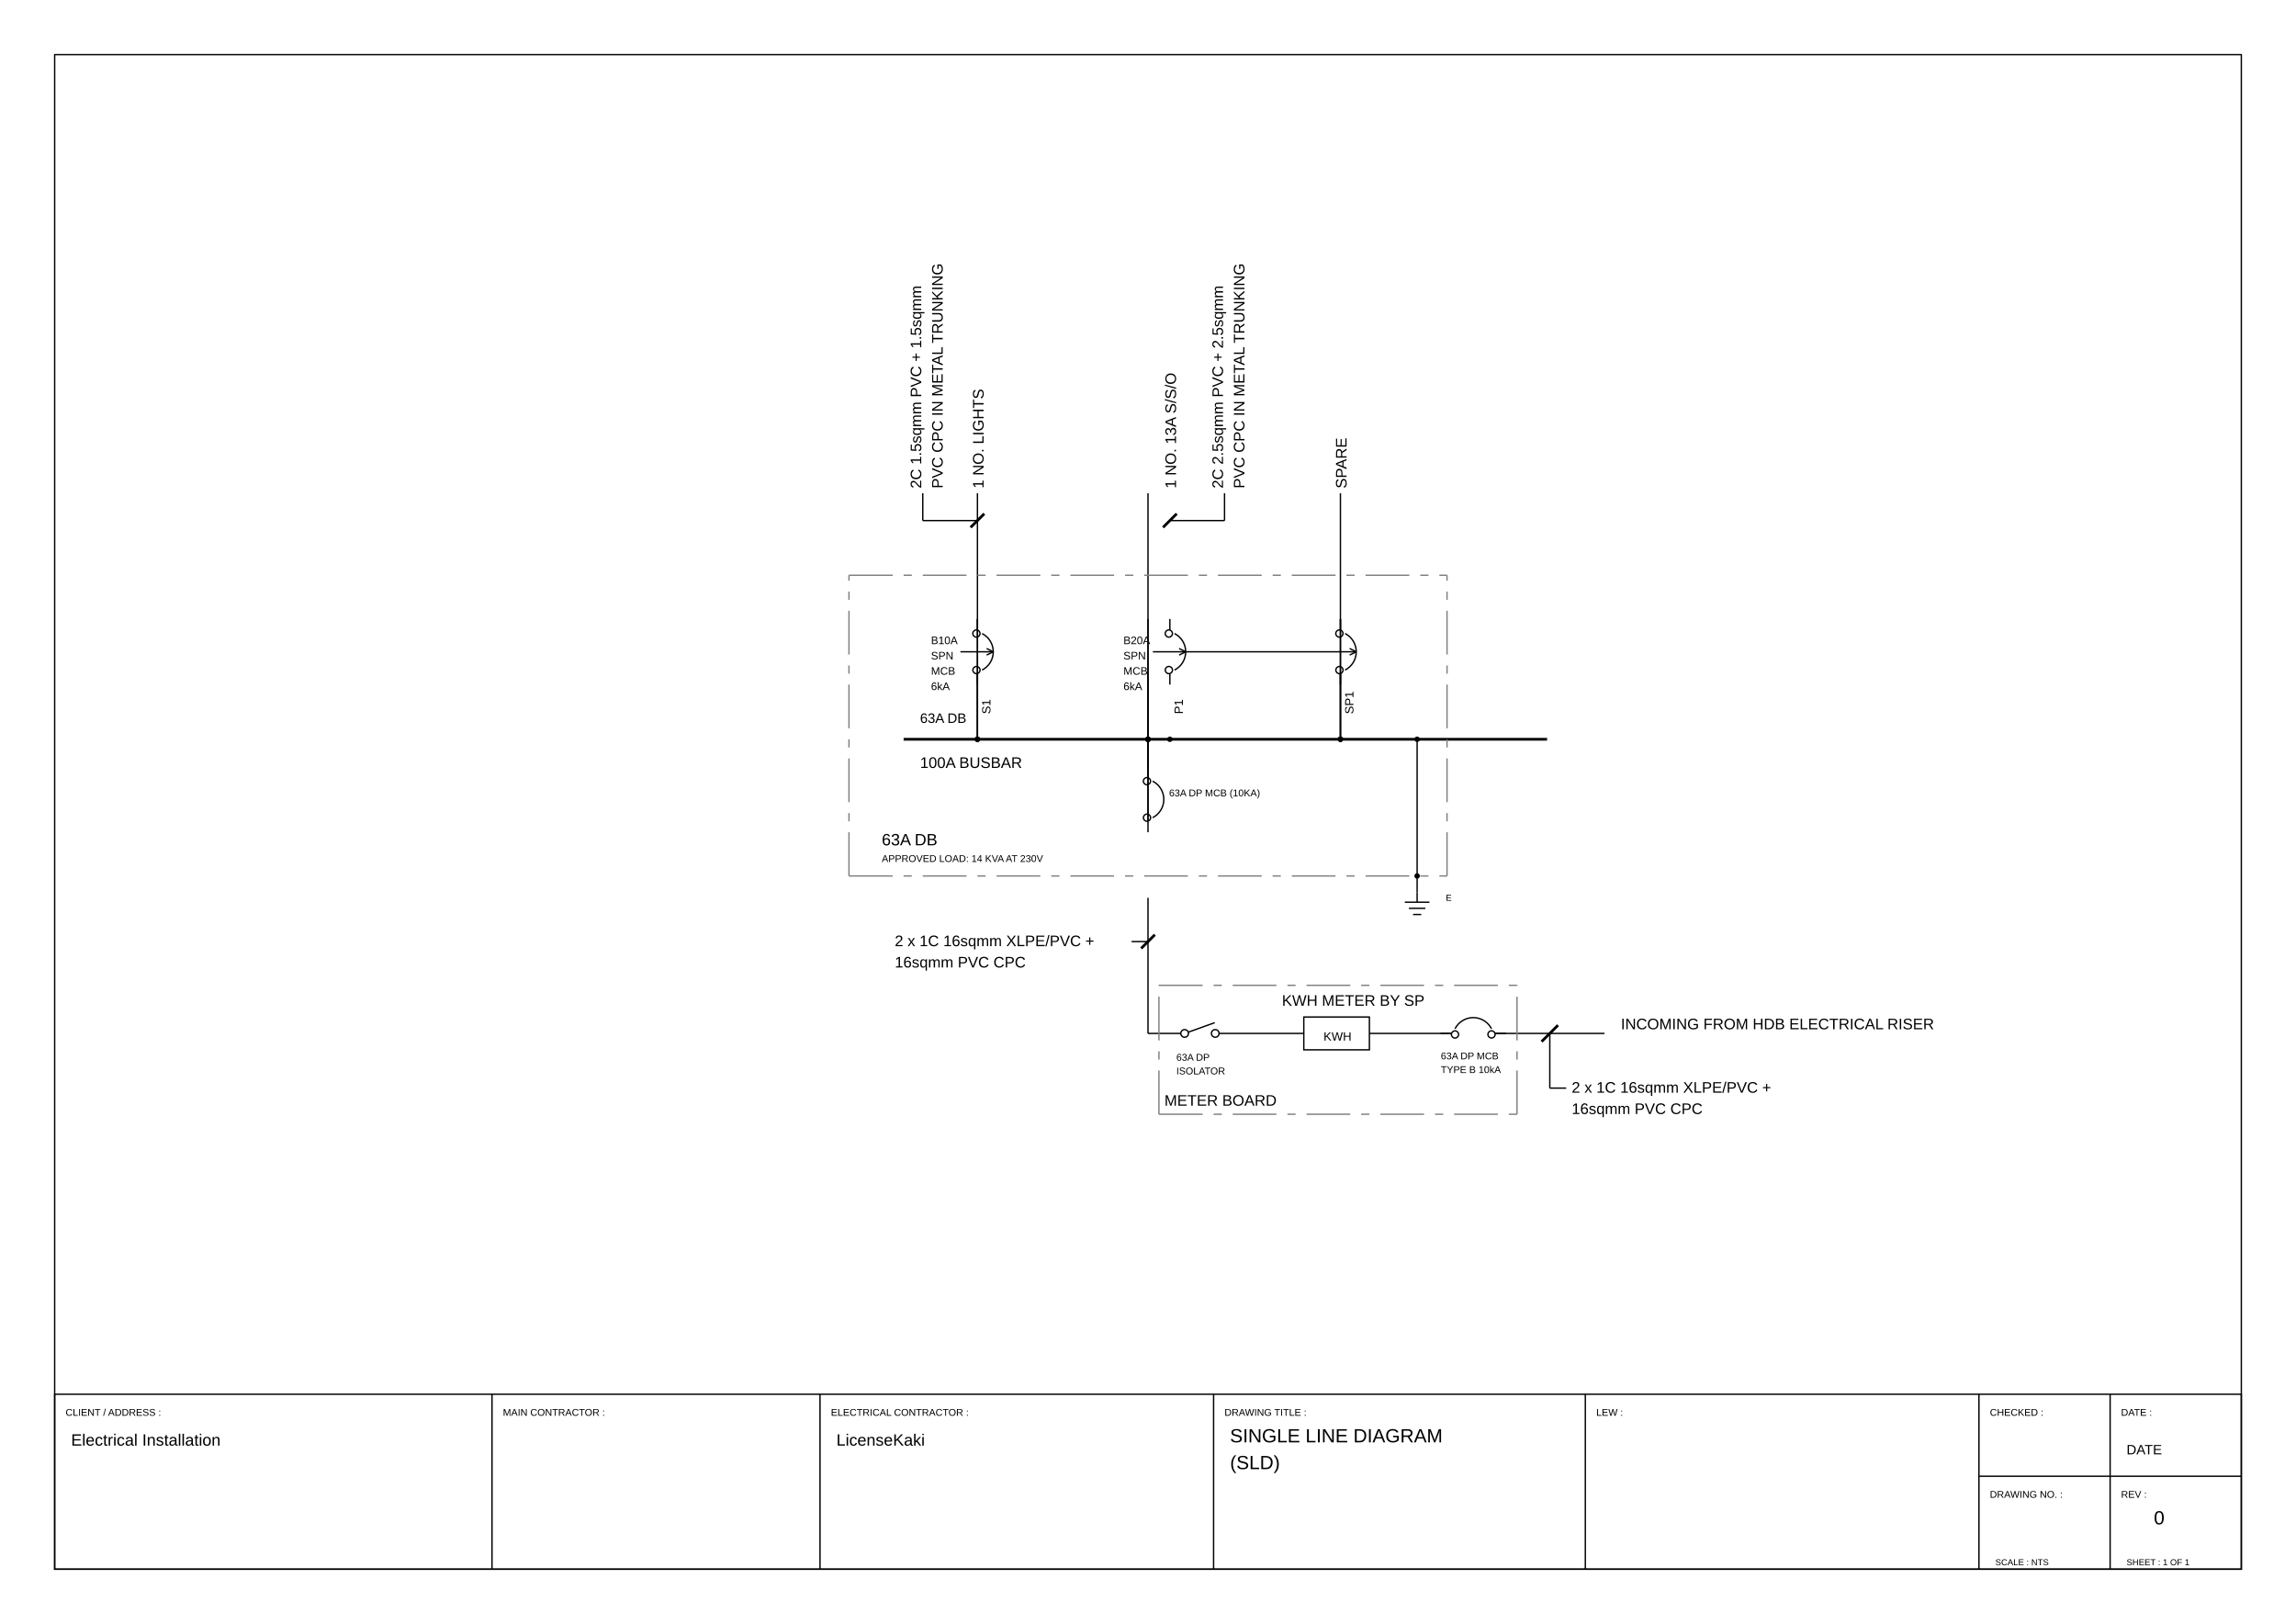
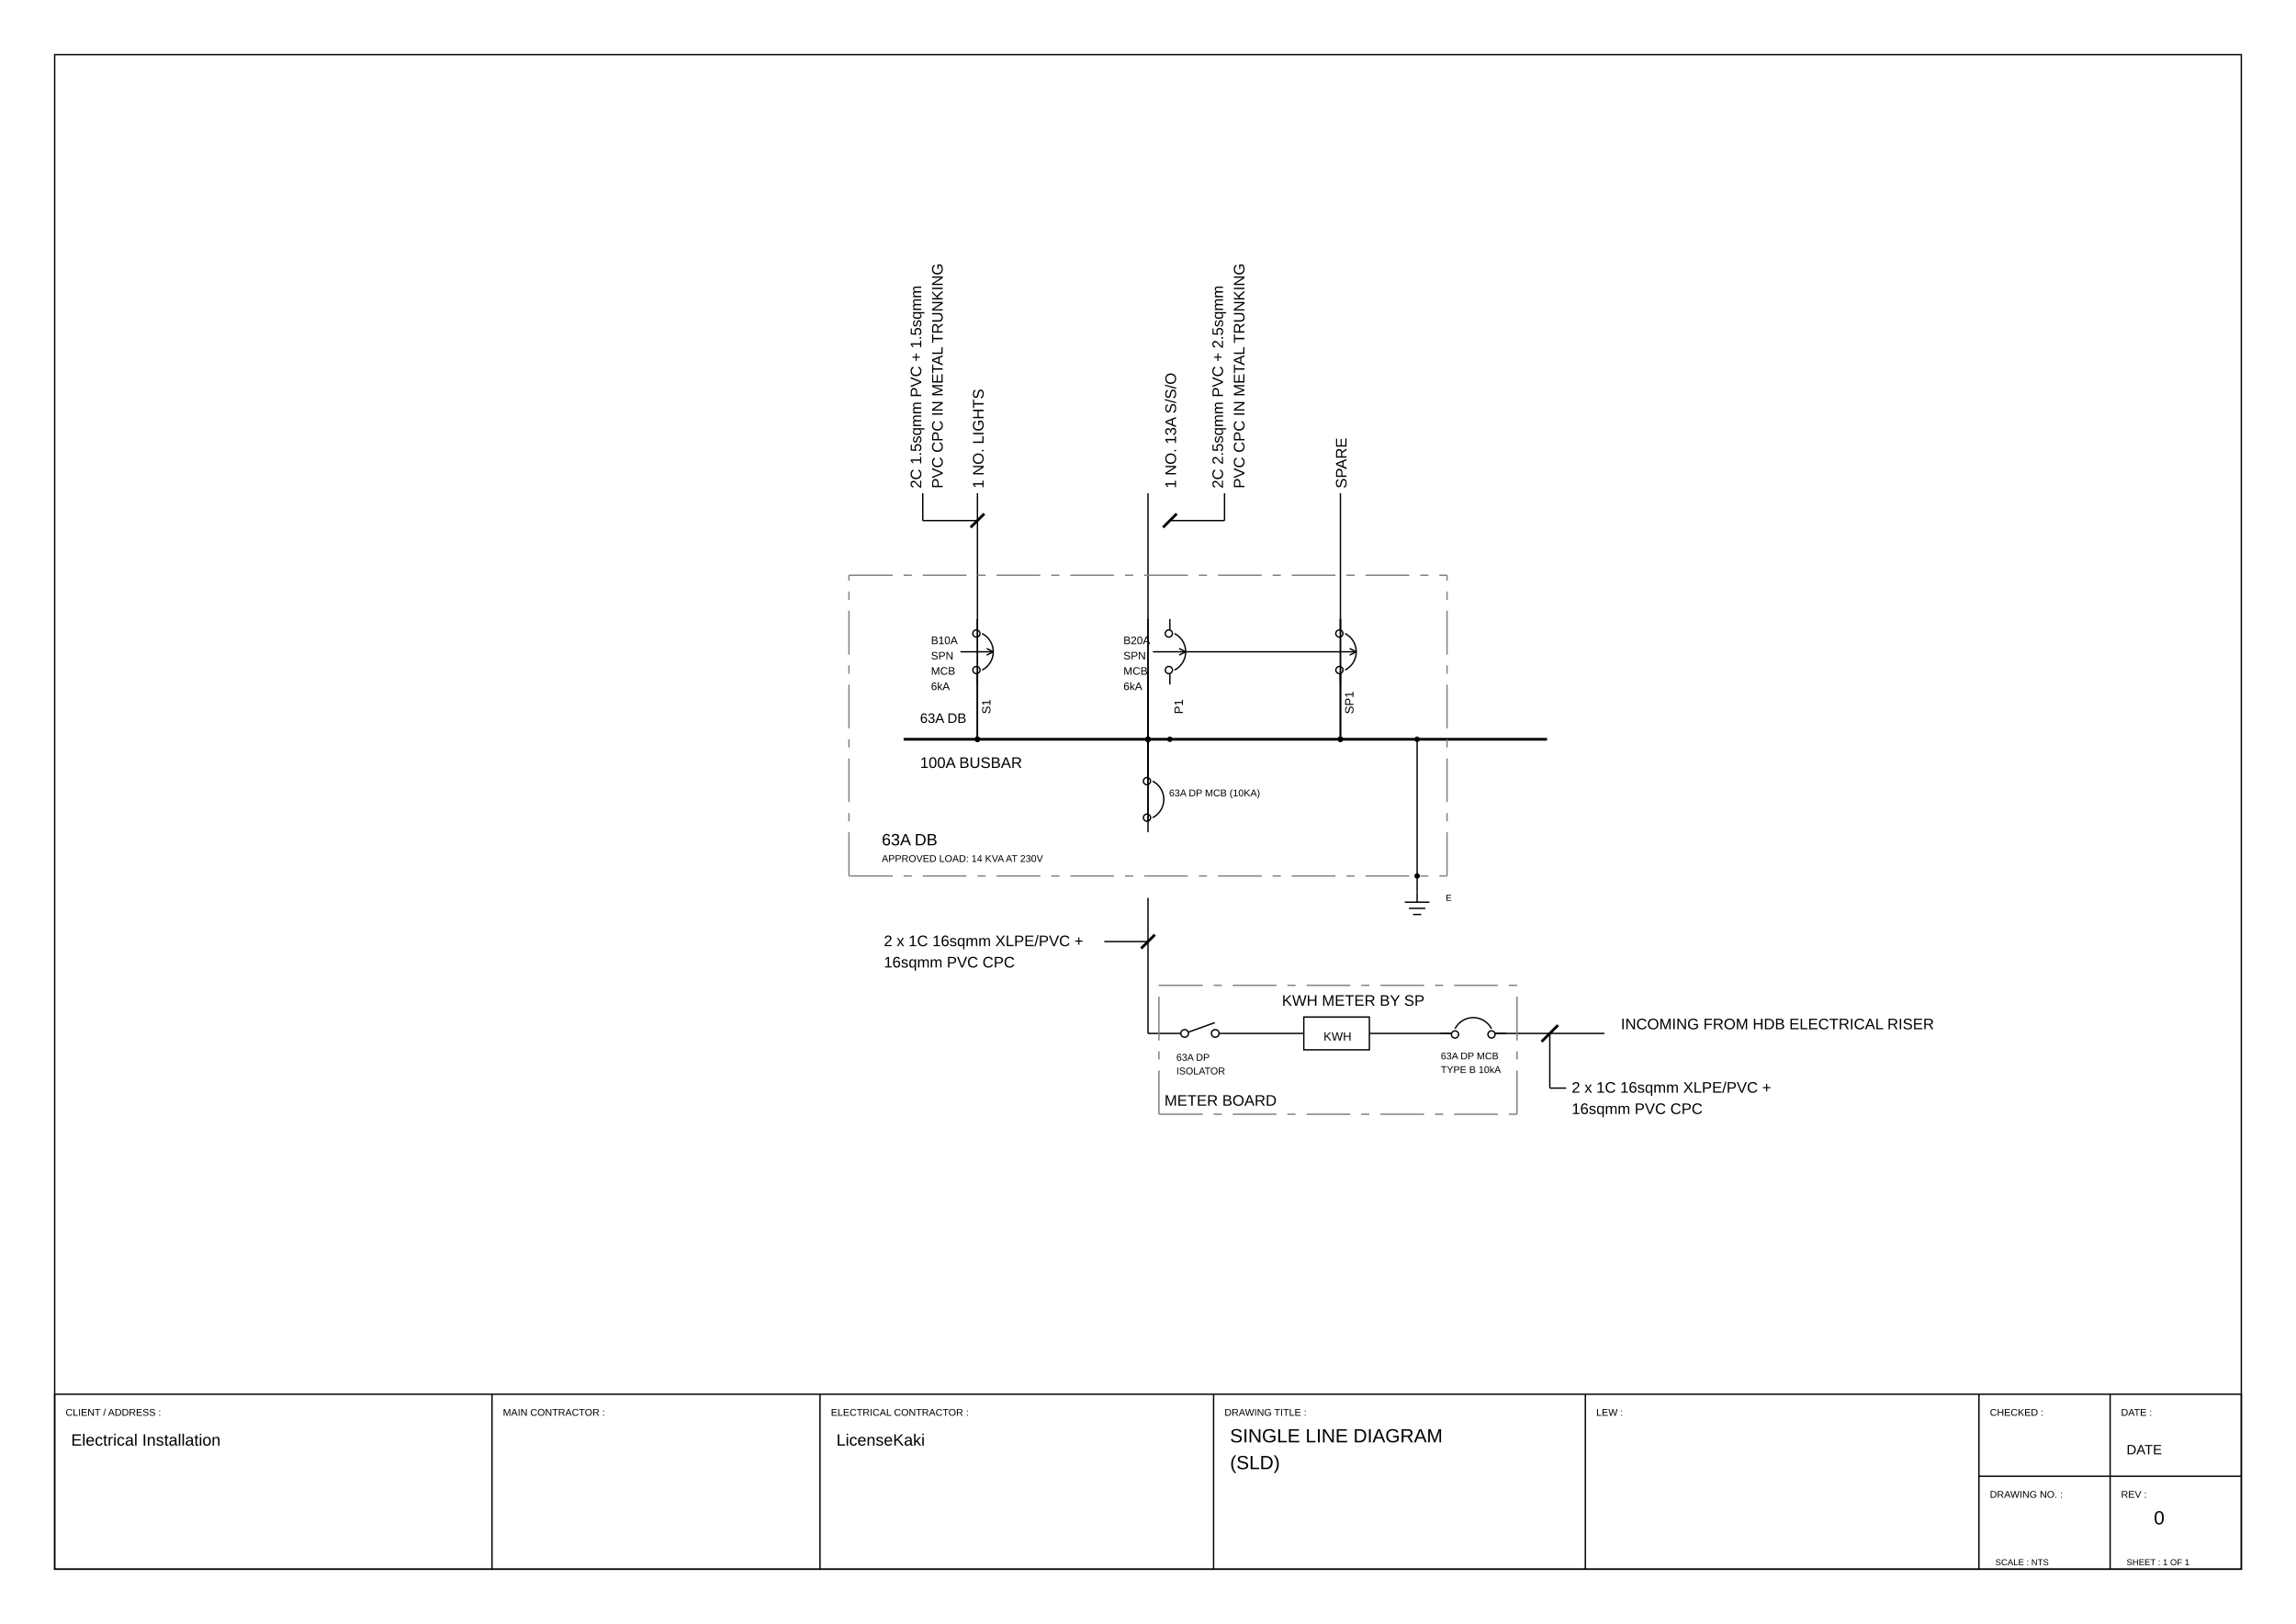
<svg xmlns="http://www.w3.org/2000/svg" viewBox="0 0 420.0 297.0" width="420.0mm" height="297.0mm">
  <rect width="420.0" height="297.0" fill="white" />
  <polygon points="10.00,287.00 410.00,287.00 410.00,10.00 10.00,10.00" stroke="#000000" stroke-width="0.25" fill="none" />
  <polygon points="10.00,287.00 410.00,287.00 410.00,255.00 10.00,255.00" stroke="#000000" stroke-width="0.25" fill="none" />
  <line x1="90.00" y1="255.00" x2="90.00" y2="287.00" stroke="#000000" stroke-width="0.25" fill="none" />
  <line x1="150.00" y1="255.00" x2="150.00" y2="287.00" stroke="#000000" stroke-width="0.25" fill="none" />
  <line x1="222.00" y1="255.00" x2="222.00" y2="287.00" stroke="#000000" stroke-width="0.25" fill="none" />
  <line x1="290.00" y1="255.00" x2="290.00" y2="287.00" stroke="#000000" stroke-width="0.25" fill="none" />
  <line x1="362.00" y1="255.00" x2="362.00" y2="287.00" stroke="#000000" stroke-width="0.25" fill="none" />
  <line x1="362.00" y1="270.00" x2="410.00" y2="270.00" stroke="#000000" stroke-width="0.25" fill="none" />
  <line x1="386.00" y1="255.00" x2="386.00" y2="287.00" stroke="#000000" stroke-width="0.25" fill="none" />
  <text x="12.00" y="258.94" font-family="Arial, Helvetica, sans-serif" font-size="1.8" fill="#000000">CLIENT / ADDRESS :</text>
  <text x="92.00" y="258.94" font-family="Arial, Helvetica, sans-serif" font-size="1.8" fill="#000000">MAIN CONTRACTOR :</text>
  <text x="152.00" y="258.94" font-family="Arial, Helvetica, sans-serif" font-size="1.8" fill="#000000">ELECTRICAL CONTRACTOR :</text>
  <text x="224.00" y="258.94" font-family="Arial, Helvetica, sans-serif" font-size="1.8" fill="#000000">DRAWING TITLE :</text>
  <text x="292.00" y="258.94" font-family="Arial, Helvetica, sans-serif" font-size="1.8" fill="#000000">LEW :</text>
  <text x="364.00" y="258.94" font-family="Arial, Helvetica, sans-serif" font-size="1.8" fill="#000000">CHECKED :</text>
  <text x="388.00" y="258.94" font-family="Arial, Helvetica, sans-serif" font-size="1.8" fill="#000000">DATE :</text>
  <text x="364.00" y="273.94" font-family="Arial, Helvetica, sans-serif" font-size="1.8" fill="#000000">DRAWING NO. :</text>
  <text x="388.00" y="273.94" font-family="Arial, Helvetica, sans-serif" font-size="1.8" fill="#000000">REV :</text>
  <circle cx="222.30" cy="189.01" r="0.70" stroke="#000000" stroke-width="0.25" fill="none" />
  <circle cx="216.70" cy="189.01" r="0.70" stroke="#000000" stroke-width="0.25" fill="none" />
  <polyline points="217.36,188.78 222.21,187.04" stroke="#000000" stroke-width="0.25" fill="none" />
  <text x="215.18" y="194.00" font-family="Arial, Helvetica, sans-serif" font-size="1.8" fill="#000000">
    <tspan x="215.18">63A DP</tspan>
    <tspan x="215.18" dy="2.5">ISOLATOR</tspan>
  </text>
  <polygon points="238.50,186.01 250.50,186.01 250.50,192.01 238.50,192.01" stroke="#000000" stroke-width="0.25" fill="none" />
  <text x="242.10" y="190.32" font-family="Arial, Helvetica, sans-serif" font-size="2.2" fill="#000000">KWH</text>
  <text x="234.50" y="183.95" font-family="Arial, Helvetica, sans-serif" font-size="2.8" fill="#000000">KWH METER BY SP</text>
  <path d="M 272.84,188.16 A 3.75,3.75 0 0,0 266.16,188.16" stroke="#000000" stroke-width="0.25" fill="none" />
  <circle cx="266.16" cy="189.20" r="0.66" stroke="#000000" stroke-width="0.25" fill="none" />
  <circle cx="272.84" cy="189.19" r="0.66" stroke="#000000" stroke-width="0.25" fill="none" />
  <line x1="265.50" y1="189.01" x2="263.50" y2="189.01" stroke="#000000" stroke-width="0.25" fill="none" />
  <line x1="273.50" y1="189.01" x2="275.50" y2="189.01" stroke="#000000" stroke-width="0.25" fill="none" />
  <text x="263.56" y="193.75" font-family="Arial, Helvetica, sans-serif" font-size="1.8" fill="#000000">
    <tspan x="263.56">63A DP MCB</tspan>
    <tspan x="263.56" dy="2.5">TYPE B 10kA</tspan>
  </text>
  <text x="296.50" y="188.25" font-family="Arial, Helvetica, sans-serif" font-size="2.8" fill="#000000">INCOMING FROM HDB ELECTRICAL RISER</text>
  <text x="287.50" y="199.85" font-family="Arial, Helvetica, sans-serif" font-size="2.8" fill="#000000">
    <tspan x="287.50">2 x 1C 16sqmm XLPE/PVC +</tspan>
    <tspan x="287.50" dy="3.9">16sqmm PVC CPC</tspan>
  </text>
-   <text x="163.68" y="173.05" font-family="Arial, Helvetica, sans-serif" font-size="2.8" fill="#000000">
-     <tspan x="163.68">2 x 1C 16sqmm XLPE/PVC +</tspan>
-     <tspan x="163.68" dy="3.9">16sqmm PVC CPC</tspan>
+   <text x="161.68" y="173.05" font-family="Arial, Helvetica, sans-serif" font-size="2.8" fill="#000000">
+     <tspan x="161.68">2 x 1C 16sqmm XLPE/PVC +</tspan>
+     <tspan x="161.68" dy="3.9">16sqmm PVC CPC</tspan>
  </text>
  <text x="213.00" y="202.23" font-family="Arial, Helvetica, sans-serif" font-size="2.8" fill="#000000">METER BOARD</text>
  <path d="M 210.85,149.55 A 3.75,3.75 0 0,0 210.85,142.87" stroke="#000000" stroke-width="0.25" fill="none" />
  <circle cx="209.81" cy="142.87" r="0.66" stroke="#000000" stroke-width="0.25" fill="none" />
  <circle cx="209.82" cy="149.55" r="0.66" stroke="#000000" stroke-width="0.25" fill="none" />
  <line x1="210.00" y1="150.21" x2="210.00" y2="152.21" stroke="#000000" stroke-width="0.25" fill="none" />
  <line x1="210.00" y1="142.21" x2="210.00" y2="140.21" stroke="#000000" stroke-width="0.25" fill="none" />
  <text x="213.85" y="145.65" font-family="Arial, Helvetica, sans-serif" font-size="1.8" fill="#000000">63A DP MCB (10KA)</text>
  <line x1="165.30" y1="135.21" x2="283.00" y2="135.21" stroke="#000000" stroke-width="0.50" fill="none" />
  <text x="168.30" y="132.21" font-family="Arial, Helvetica, sans-serif" font-size="2.5" fill="#000000">63A DB</text>
  <text x="168.30" y="140.45" font-family="Arial, Helvetica, sans-serif" font-size="2.8" fill="#000000">100A BUSBAR</text>
  <text x="180.30" y="131.47" font-family="Arial, Helvetica, sans-serif" font-size="2.2" fill="#000000" transform="rotate(-90.0,180.30,130.59)">S1</text>
  <path d="M 179.65,122.55 A 3.75,3.75 0 0,0 179.65,115.87" stroke="#000000" stroke-width="0.25" fill="none" />
  <circle cx="178.61" cy="115.87" r="0.66" stroke="#000000" stroke-width="0.25" fill="none" />
  <circle cx="178.62" cy="122.55" r="0.66" stroke="#000000" stroke-width="0.25" fill="none" />
  <line x1="178.80" y1="123.21" x2="178.80" y2="125.21" stroke="#000000" stroke-width="0.25" fill="none" />
  <line x1="178.80" y1="115.21" x2="178.80" y2="113.21" stroke="#000000" stroke-width="0.25" fill="none" />
  <line x1="175.69" y1="119.21" x2="181.69" y2="119.21" stroke="#000000" stroke-width="0.25" fill="none" />
  <line x1="181.69" y1="119.21" x2="180.49" y2="118.61" stroke="#000000" stroke-width="0.25" fill="none" />
  <line x1="181.69" y1="119.21" x2="180.49" y2="119.81" stroke="#000000" stroke-width="0.25" fill="none" />
  <text x="170.30" y="117.81" font-family="Arial, Helvetica, sans-serif" font-size="2.0" fill="#000000">
    <tspan x="170.30">B10A</tspan>
    <tspan x="170.30" dy="2.8">SPN</tspan>
    <tspan x="170.30" dy="2.8">MCB</tspan>
    <tspan x="170.30" dy="2.8">6kA</tspan>
  </text>
  <text x="178.80" y="90.45" font-family="Arial, Helvetica, sans-serif" font-size="2.8" fill="#000000" transform="rotate(-90.0,178.80,89.33)">1 NO. LIGHTS</text>
  <text x="215.50" y="131.47" font-family="Arial, Helvetica, sans-serif" font-size="2.2" fill="#000000" transform="rotate(-90.0,215.50,130.59)">P1</text>
  <path d="M 214.85,122.55 A 3.75,3.75 0 0,0 214.85,115.87" stroke="#000000" stroke-width="0.25" fill="none" />
  <circle cx="213.81" cy="115.87" r="0.66" stroke="#000000" stroke-width="0.25" fill="none" />
  <circle cx="213.82" cy="122.55" r="0.66" stroke="#000000" stroke-width="0.25" fill="none" />
  <line x1="214.00" y1="123.21" x2="214.00" y2="125.21" stroke="#000000" stroke-width="0.25" fill="none" />
  <line x1="214.00" y1="115.21" x2="214.00" y2="113.21" stroke="#000000" stroke-width="0.25" fill="none" />
  <line x1="210.89" y1="119.21" x2="216.89" y2="119.21" stroke="#000000" stroke-width="0.25" fill="none" />
  <line x1="216.89" y1="119.21" x2="215.69" y2="118.61" stroke="#000000" stroke-width="0.25" fill="none" />
  <line x1="216.89" y1="119.21" x2="215.69" y2="119.81" stroke="#000000" stroke-width="0.25" fill="none" />
  <text x="205.50" y="117.81" font-family="Arial, Helvetica, sans-serif" font-size="2.0" fill="#000000">
    <tspan x="205.50">B20A</tspan>
    <tspan x="205.50" dy="2.8">SPN</tspan>
    <tspan x="205.50" dy="2.8">MCB</tspan>
    <tspan x="205.50" dy="2.8">6kA</tspan>
  </text>
  <text x="214.00" y="90.45" font-family="Arial, Helvetica, sans-serif" font-size="2.8" fill="#000000" transform="rotate(-90.0,214.00,89.33)">1 NO. 13A S/S/O</text>
  <text x="246.70" y="131.47" font-family="Arial, Helvetica, sans-serif" font-size="2.2" fill="#000000" transform="rotate(-90.0,246.70,130.59)">SP1</text>
  <path d="M 246.05,122.55 A 3.75,3.75 0 0,0 246.05,115.87" stroke="#000000" stroke-width="0.25" fill="none" />
  <circle cx="245.01" cy="115.87" r="0.66" stroke="#000000" stroke-width="0.25" fill="none" />
  <circle cx="245.02" cy="122.55" r="0.66" stroke="#000000" stroke-width="0.25" fill="none" />
  <line x1="245.20" y1="123.21" x2="245.20" y2="125.21" stroke="#000000" stroke-width="0.25" fill="none" />
  <line x1="245.20" y1="115.21" x2="245.20" y2="113.21" stroke="#000000" stroke-width="0.25" fill="none" />
  <line x1="216.89" y1="119.21" x2="248.09" y2="119.21" stroke="#000000" stroke-width="0.25" fill="none" />
  <line x1="248.09" y1="119.21" x2="246.89" y2="118.61" stroke="#000000" stroke-width="0.25" fill="none" />
  <line x1="248.09" y1="119.21" x2="246.89" y2="119.81" stroke="#000000" stroke-width="0.25" fill="none" />
  <text x="245.20" y="90.45" font-family="Arial, Helvetica, sans-serif" font-size="2.8" fill="#000000" transform="rotate(-90.0,245.20,89.33)">SPARE</text>
  <text x="167.40" y="90.45" font-family="Arial, Helvetica, sans-serif" font-size="2.8" fill="#000000" transform="rotate(-90.0,167.40,89.33)">2C 1.5sqmm PVC + 1.5sqmm</text>
  <text x="171.32" y="90.45" font-family="Arial, Helvetica, sans-serif" font-size="2.8" fill="#000000" transform="rotate(-90.0,171.32,89.33)">PVC CPC IN METAL TRUNKING</text>
  <text x="222.60" y="90.45" font-family="Arial, Helvetica, sans-serif" font-size="2.8" fill="#000000" transform="rotate(-90.0,222.60,89.33)">2C 2.5sqmm PVC + 2.5sqmm</text>
  <text x="226.52" y="90.45" font-family="Arial, Helvetica, sans-serif" font-size="2.8" fill="#000000" transform="rotate(-90.0,226.52,89.33)">PVC CPC IN METAL TRUNKING</text>
  <text x="161.30" y="154.61" font-family="Arial, Helvetica, sans-serif" font-size="3.0" fill="#000000">63A DB</text>
  <text x="161.30" y="157.65" font-family="Arial, Helvetica, sans-serif" font-size="1.8" fill="#000000">APPROVED LOAD: 14 KVA AT 230V</text>
  <line x1="259.23" y1="163.21" x2="259.23" y2="165.01" stroke="#000000" stroke-width="0.25" fill="none" />
  <line x1="256.98" y1="165.01" x2="261.48" y2="165.01" stroke="#000000" stroke-width="0.25" fill="none" />
  <line x1="257.73" y1="166.13" x2="260.73" y2="166.13" stroke="#000000" stroke-width="0.25" fill="none" />
  <line x1="258.48" y1="167.26" x2="259.98" y2="167.26" stroke="#000000" stroke-width="0.25" fill="none" />
  <text x="264.48" y="164.74" font-family="Arial, Helvetica, sans-serif" font-size="1.6" fill="#000000">E</text>
  <line x1="210.00" y1="189.01" x2="216.00" y2="189.01" stroke="#000000" stroke-width="0.25" fill="none" />
  <line x1="223.00" y1="189.01" x2="238.50" y2="189.01" stroke="#000000" stroke-width="0.25" fill="none" />
  <line x1="250.50" y1="189.01" x2="265.50" y2="189.01" stroke="#000000" stroke-width="0.25" fill="none" />
  <line x1="273.50" y1="189.01" x2="293.50" y2="189.01" stroke="#000000" stroke-width="0.25" fill="none" />
  <line x1="283.50" y1="189.01" x2="283.50" y2="199.01" stroke="#000000" stroke-width="0.25" fill="none" />
  <line x1="210.00" y1="189.01" x2="210.00" y2="164.21" stroke="#000000" stroke-width="0.25" fill="none" />
  <line x1="210.00" y1="135.21" x2="210.00" y2="150.21" stroke="#000000" stroke-width="0.25" fill="none" />
  <line x1="210.00" y1="135.21" x2="210.00" y2="150.21" stroke="#000000" stroke-width="0.25" fill="none" />
  <line x1="210.00" y1="135.21" x2="210.00" y2="140.21" stroke="#000000" stroke-width="0.25" fill="none" />
  <line x1="210.00" y1="140.21" x2="210.00" y2="135.21" stroke="#000000" stroke-width="0.25" fill="none" />
  <line x1="178.80" y1="135.21" x2="178.80" y2="123.21" stroke="#000000" stroke-width="0.25" fill="none" />
  <line x1="178.80" y1="135.21" x2="178.80" y2="113.21" stroke="#000000" stroke-width="0.25" fill="none" />
  <line x1="178.80" y1="135.21" x2="178.80" y2="90.21" stroke="#000000" stroke-width="0.25" fill="none" />
  <line x1="210.00" y1="135.21" x2="210.00" y2="123.21" stroke="#000000" stroke-width="0.25" fill="none" />
  <line x1="210.00" y1="135.21" x2="210.00" y2="113.21" stroke="#000000" stroke-width="0.25" fill="none" />
  <line x1="210.00" y1="135.21" x2="210.00" y2="90.21" stroke="#000000" stroke-width="0.25" fill="none" />
  <line x1="245.20" y1="135.21" x2="245.20" y2="123.21" stroke="#000000" stroke-width="0.25" fill="none" />
  <line x1="245.20" y1="135.21" x2="245.20" y2="113.21" stroke="#000000" stroke-width="0.25" fill="none" />
  <line x1="245.20" y1="135.21" x2="245.20" y2="90.21" stroke="#000000" stroke-width="0.25" fill="none" />
  <line x1="168.80" y1="95.21" x2="168.80" y2="90.21" stroke="#000000" stroke-width="0.25" fill="none" />
  <line x1="224.00" y1="95.21" x2="224.00" y2="90.21" stroke="#000000" stroke-width="0.25" fill="none" />
  <line x1="259.23" y1="135.21" x2="259.23" y2="163.21" stroke="#000000" stroke-width="0.25" fill="none" />
  <line x1="282.00" y1="190.51" x2="285.00" y2="187.51" stroke="#000000" stroke-width="0.50" fill="none" />
  <line x1="208.75" y1="173.46" x2="211.25" y2="170.96" stroke="#000000" stroke-width="0.50" fill="none" />
  <line x1="177.55" y1="96.46" x2="180.05" y2="93.96" stroke="#000000" stroke-width="0.50" fill="none" />
  <line x1="212.75" y1="96.46" x2="215.25" y2="93.96" stroke="#000000" stroke-width="0.50" fill="none" />
  <line x1="283.50" y1="199.01" x2="286.50" y2="199.01" stroke="#000000" stroke-width="0.25" fill="none" />
-   <line x1="210.00" y1="172.21" x2="207.00" y2="172.21" stroke="#000000" stroke-width="0.25" fill="none" />
+   <line x1="210.00" y1="172.21" x2="202.00" y2="172.21" stroke="#000000" stroke-width="0.25" fill="none" />
  <line x1="168.80" y1="95.21" x2="178.80" y2="95.21" stroke="#000000" stroke-width="0.25" fill="none" />
  <line x1="214.00" y1="95.21" x2="224.00" y2="95.21" stroke="#000000" stroke-width="0.25" fill="none" />
  <line x1="212.00" y1="203.79" x2="220.00" y2="203.79" stroke="#808080" stroke-width="0.25" fill="none" />
  <line x1="222.00" y1="203.79" x2="223.50" y2="203.79" stroke="#808080" stroke-width="0.25" fill="none" />
  <line x1="225.50" y1="203.79" x2="233.50" y2="203.79" stroke="#808080" stroke-width="0.25" fill="none" />
  <line x1="235.50" y1="203.79" x2="237.00" y2="203.79" stroke="#808080" stroke-width="0.25" fill="none" />
  <line x1="239.00" y1="203.79" x2="247.00" y2="203.79" stroke="#808080" stroke-width="0.25" fill="none" />
  <line x1="249.00" y1="203.79" x2="250.50" y2="203.79" stroke="#808080" stroke-width="0.25" fill="none" />
  <line x1="252.50" y1="203.79" x2="260.50" y2="203.79" stroke="#808080" stroke-width="0.25" fill="none" />
  <line x1="262.50" y1="203.79" x2="264.00" y2="203.79" stroke="#808080" stroke-width="0.25" fill="none" />
  <line x1="266.00" y1="203.79" x2="274.00" y2="203.79" stroke="#808080" stroke-width="0.25" fill="none" />
  <line x1="276.00" y1="203.79" x2="277.50" y2="203.79" stroke="#808080" stroke-width="0.25" fill="none" />
  <line x1="212.00" y1="180.21" x2="220.00" y2="180.21" stroke="#808080" stroke-width="0.25" fill="none" />
  <line x1="222.00" y1="180.21" x2="223.50" y2="180.21" stroke="#808080" stroke-width="0.25" fill="none" />
  <line x1="225.50" y1="180.21" x2="233.50" y2="180.21" stroke="#808080" stroke-width="0.25" fill="none" />
  <line x1="235.50" y1="180.21" x2="237.00" y2="180.21" stroke="#808080" stroke-width="0.25" fill="none" />
  <line x1="239.00" y1="180.21" x2="247.00" y2="180.21" stroke="#808080" stroke-width="0.25" fill="none" />
  <line x1="249.00" y1="180.21" x2="250.50" y2="180.21" stroke="#808080" stroke-width="0.25" fill="none" />
  <line x1="252.50" y1="180.21" x2="260.50" y2="180.21" stroke="#808080" stroke-width="0.25" fill="none" />
  <line x1="262.50" y1="180.21" x2="264.00" y2="180.21" stroke="#808080" stroke-width="0.25" fill="none" />
  <line x1="266.00" y1="180.21" x2="274.00" y2="180.21" stroke="#808080" stroke-width="0.25" fill="none" />
  <line x1="276.00" y1="180.21" x2="277.50" y2="180.21" stroke="#808080" stroke-width="0.25" fill="none" />
  <line x1="212.00" y1="203.79" x2="212.00" y2="195.79" stroke="#808080" stroke-width="0.25" fill="none" />
  <line x1="212.00" y1="193.79" x2="212.00" y2="192.29" stroke="#808080" stroke-width="0.25" fill="none" />
  <line x1="212.00" y1="190.29" x2="212.00" y2="182.29" stroke="#808080" stroke-width="0.25" fill="none" />
  <line x1="212.00" y1="180.29" x2="212.00" y2="180.21" stroke="#808080" stroke-width="0.25" fill="none" />
  <line x1="277.50" y1="203.79" x2="277.50" y2="195.79" stroke="#808080" stroke-width="0.25" fill="none" />
  <line x1="277.50" y1="193.79" x2="277.50" y2="192.29" stroke="#808080" stroke-width="0.25" fill="none" />
  <line x1="277.50" y1="190.29" x2="277.50" y2="182.29" stroke="#808080" stroke-width="0.25" fill="none" />
  <line x1="277.50" y1="180.29" x2="277.50" y2="180.21" stroke="#808080" stroke-width="0.25" fill="none" />
  <line x1="155.30" y1="160.21" x2="163.30" y2="160.21" stroke="#808080" stroke-width="0.25" fill="none" />
  <line x1="165.30" y1="160.21" x2="166.80" y2="160.21" stroke="#808080" stroke-width="0.25" fill="none" />
  <line x1="168.80" y1="160.21" x2="176.80" y2="160.21" stroke="#808080" stroke-width="0.25" fill="none" />
  <line x1="178.80" y1="160.21" x2="180.30" y2="160.21" stroke="#808080" stroke-width="0.25" fill="none" />
  <line x1="182.30" y1="160.21" x2="190.30" y2="160.21" stroke="#808080" stroke-width="0.25" fill="none" />
  <line x1="192.30" y1="160.21" x2="193.80" y2="160.21" stroke="#808080" stroke-width="0.25" fill="none" />
  <line x1="195.80" y1="160.21" x2="203.80" y2="160.21" stroke="#808080" stroke-width="0.25" fill="none" />
  <line x1="205.80" y1="160.21" x2="207.30" y2="160.21" stroke="#808080" stroke-width="0.25" fill="none" />
  <line x1="209.30" y1="160.21" x2="217.30" y2="160.21" stroke="#808080" stroke-width="0.25" fill="none" />
  <line x1="219.30" y1="160.21" x2="220.80" y2="160.21" stroke="#808080" stroke-width="0.25" fill="none" />
  <line x1="222.80" y1="160.21" x2="230.80" y2="160.21" stroke="#808080" stroke-width="0.25" fill="none" />
  <line x1="232.80" y1="160.21" x2="234.30" y2="160.21" stroke="#808080" stroke-width="0.25" fill="none" />
  <line x1="236.30" y1="160.21" x2="244.30" y2="160.21" stroke="#808080" stroke-width="0.25" fill="none" />
  <line x1="246.30" y1="160.21" x2="247.80" y2="160.21" stroke="#808080" stroke-width="0.25" fill="none" />
  <line x1="249.80" y1="160.21" x2="257.80" y2="160.21" stroke="#808080" stroke-width="0.25" fill="none" />
  <line x1="259.80" y1="160.21" x2="261.30" y2="160.21" stroke="#808080" stroke-width="0.25" fill="none" />
  <line x1="263.30" y1="160.21" x2="264.70" y2="160.21" stroke="#808080" stroke-width="0.25" fill="none" />
  <line x1="155.30" y1="105.21" x2="163.30" y2="105.21" stroke="#808080" stroke-width="0.25" fill="none" />
  <line x1="165.30" y1="105.21" x2="166.80" y2="105.21" stroke="#808080" stroke-width="0.25" fill="none" />
  <line x1="168.80" y1="105.21" x2="176.80" y2="105.21" stroke="#808080" stroke-width="0.25" fill="none" />
  <line x1="178.80" y1="105.21" x2="180.30" y2="105.21" stroke="#808080" stroke-width="0.25" fill="none" />
  <line x1="182.30" y1="105.21" x2="190.30" y2="105.21" stroke="#808080" stroke-width="0.25" fill="none" />
  <line x1="192.30" y1="105.21" x2="193.80" y2="105.21" stroke="#808080" stroke-width="0.25" fill="none" />
  <line x1="195.80" y1="105.21" x2="203.80" y2="105.21" stroke="#808080" stroke-width="0.25" fill="none" />
  <line x1="205.80" y1="105.21" x2="207.30" y2="105.21" stroke="#808080" stroke-width="0.25" fill="none" />
  <line x1="209.30" y1="105.21" x2="217.30" y2="105.21" stroke="#808080" stroke-width="0.25" fill="none" />
  <line x1="219.30" y1="105.21" x2="220.80" y2="105.21" stroke="#808080" stroke-width="0.25" fill="none" />
  <line x1="222.80" y1="105.21" x2="230.80" y2="105.21" stroke="#808080" stroke-width="0.25" fill="none" />
  <line x1="232.80" y1="105.21" x2="234.30" y2="105.21" stroke="#808080" stroke-width="0.25" fill="none" />
  <line x1="236.30" y1="105.21" x2="244.30" y2="105.21" stroke="#808080" stroke-width="0.25" fill="none" />
  <line x1="246.30" y1="105.21" x2="247.80" y2="105.21" stroke="#808080" stroke-width="0.25" fill="none" />
  <line x1="249.80" y1="105.21" x2="257.80" y2="105.21" stroke="#808080" stroke-width="0.25" fill="none" />
  <line x1="259.80" y1="105.21" x2="261.30" y2="105.21" stroke="#808080" stroke-width="0.25" fill="none" />
  <line x1="263.30" y1="105.21" x2="264.70" y2="105.21" stroke="#808080" stroke-width="0.25" fill="none" />
  <line x1="155.30" y1="160.21" x2="155.30" y2="152.21" stroke="#808080" stroke-width="0.25" fill="none" />
  <line x1="155.30" y1="150.21" x2="155.30" y2="148.71" stroke="#808080" stroke-width="0.25" fill="none" />
  <line x1="155.30" y1="146.71" x2="155.30" y2="138.71" stroke="#808080" stroke-width="0.25" fill="none" />
  <line x1="155.30" y1="136.71" x2="155.30" y2="135.21" stroke="#808080" stroke-width="0.25" fill="none" />
  <line x1="155.30" y1="133.21" x2="155.30" y2="125.21" stroke="#808080" stroke-width="0.25" fill="none" />
  <line x1="155.30" y1="123.21" x2="155.30" y2="121.71" stroke="#808080" stroke-width="0.25" fill="none" />
  <line x1="155.30" y1="119.71" x2="155.30" y2="111.71" stroke="#808080" stroke-width="0.25" fill="none" />
  <line x1="155.30" y1="109.71" x2="155.30" y2="108.21" stroke="#808080" stroke-width="0.25" fill="none" />
  <line x1="155.30" y1="106.21" x2="155.30" y2="105.21" stroke="#808080" stroke-width="0.25" fill="none" />
  <line x1="264.70" y1="160.21" x2="264.70" y2="152.21" stroke="#808080" stroke-width="0.25" fill="none" />
  <line x1="264.70" y1="150.21" x2="264.70" y2="148.71" stroke="#808080" stroke-width="0.25" fill="none" />
  <line x1="264.70" y1="146.71" x2="264.70" y2="138.71" stroke="#808080" stroke-width="0.25" fill="none" />
  <line x1="264.70" y1="136.71" x2="264.70" y2="135.21" stroke="#808080" stroke-width="0.25" fill="none" />
  <line x1="264.70" y1="133.21" x2="264.70" y2="125.21" stroke="#808080" stroke-width="0.25" fill="none" />
  <line x1="264.70" y1="123.21" x2="264.70" y2="121.71" stroke="#808080" stroke-width="0.25" fill="none" />
  <line x1="264.70" y1="119.71" x2="264.70" y2="111.71" stroke="#808080" stroke-width="0.25" fill="none" />
  <line x1="264.70" y1="109.71" x2="264.70" y2="108.21" stroke="#808080" stroke-width="0.25" fill="none" />
  <line x1="264.70" y1="106.21" x2="264.70" y2="105.21" stroke="#808080" stroke-width="0.25" fill="none" />
  <circle cx="178.80" cy="135.21" r="0.50" fill="rgb(0,0,0)" stroke="none" />
  <circle cx="214.00" cy="135.21" r="0.50" fill="rgb(0,0,0)" stroke="none" />
  <circle cx="245.20" cy="135.21" r="0.50" fill="rgb(0,0,0)" stroke="none" />
  <circle cx="259.23" cy="160.21" r="0.50" fill="rgb(0,0,0)" stroke="none" />
  <circle cx="210.00" cy="135.21" r="0.50" fill="rgb(0,0,0)" stroke="none" />
  <circle cx="210.00" cy="135.21" r="0.50" fill="rgb(0,0,0)" stroke="none" />
  <circle cx="210.00" cy="135.21" r="0.50" fill="rgb(0,0,0)" stroke="none" />
  <circle cx="178.80" cy="135.21" r="0.50" fill="rgb(0,0,0)" stroke="none" />
  <circle cx="178.80" cy="135.21" r="0.50" fill="rgb(0,0,0)" stroke="none" />
  <circle cx="210.00" cy="135.21" r="0.50" fill="rgb(0,0,0)" stroke="none" />
  <circle cx="210.00" cy="135.21" r="0.50" fill="rgb(0,0,0)" stroke="none" />
  <circle cx="245.20" cy="135.21" r="0.50" fill="rgb(0,0,0)" stroke="none" />
  <circle cx="245.20" cy="135.21" r="0.50" fill="rgb(0,0,0)" stroke="none" />
  <circle cx="259.23" cy="135.21" r="0.50" fill="rgb(0,0,0)" stroke="none" />
  <text x="13.00" y="264.40" font-family="Arial, Helvetica, sans-serif" font-size="3.0" fill="#000000">Electrical Installation</text>
  <text x="153.00" y="264.40" font-family="Arial, Helvetica, sans-serif" font-size="3.0" fill="#000000">LicenseKaki</text>
  <text x="225.00" y="263.80" font-family="Arial, Helvetica, sans-serif" font-size="3.5" fill="#000000">
    <tspan x="225.00">SINGLE LINE DIAGRAM</tspan>
    <tspan x="225.00" dy="4.9">(SLD)</tspan>
  </text>
  <text x="389.00" y="266.00" font-family="Arial, Helvetica, sans-serif" font-size="2.5" fill="#000000">DATE</text>
  <text x="365.00" y="278.00" font-family="Arial, Helvetica, sans-serif" font-size="2.5" fill="#000000" />
  <text x="394.00" y="278.80" font-family="Arial, Helvetica, sans-serif" font-size="3.5" fill="#000000">0</text>
  <text x="365.00" y="286.28" font-family="Arial, Helvetica, sans-serif" font-size="1.6" fill="#000000">SCALE : NTS</text>
  <text x="389.00" y="286.28" font-family="Arial, Helvetica, sans-serif" font-size="1.6" fill="#000000">SHEET : 1 OF 1</text>
</svg>
